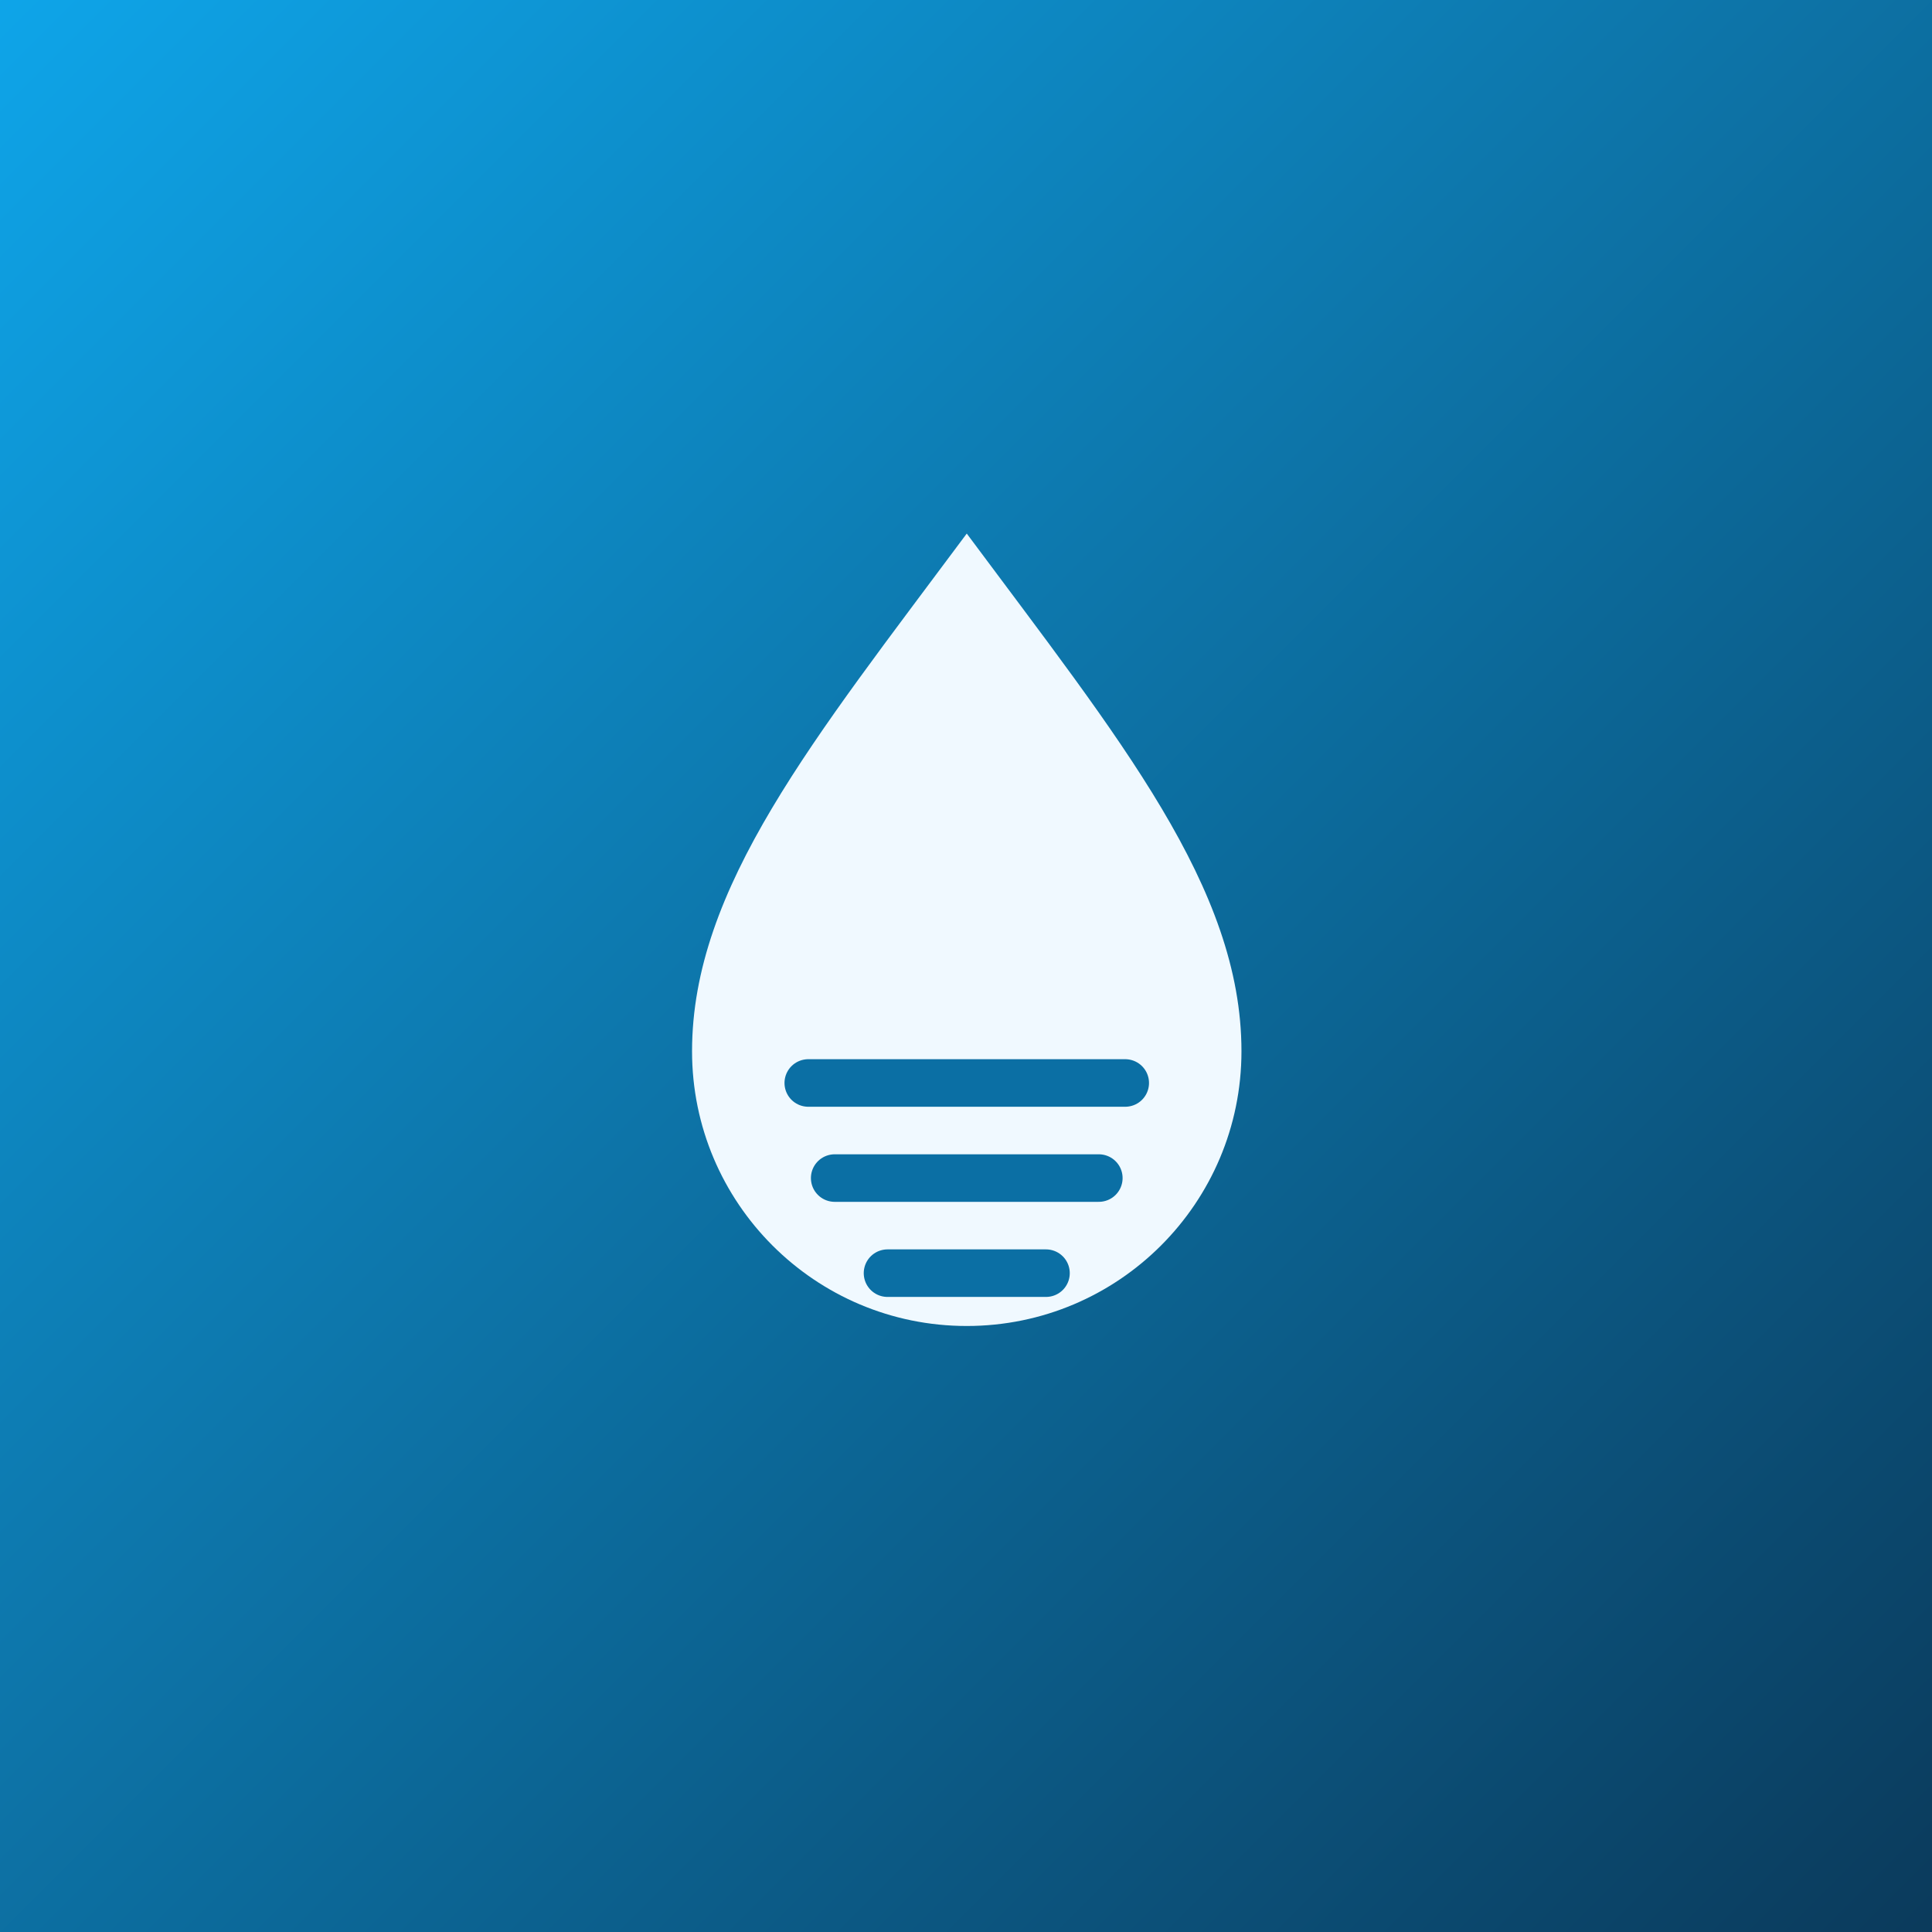
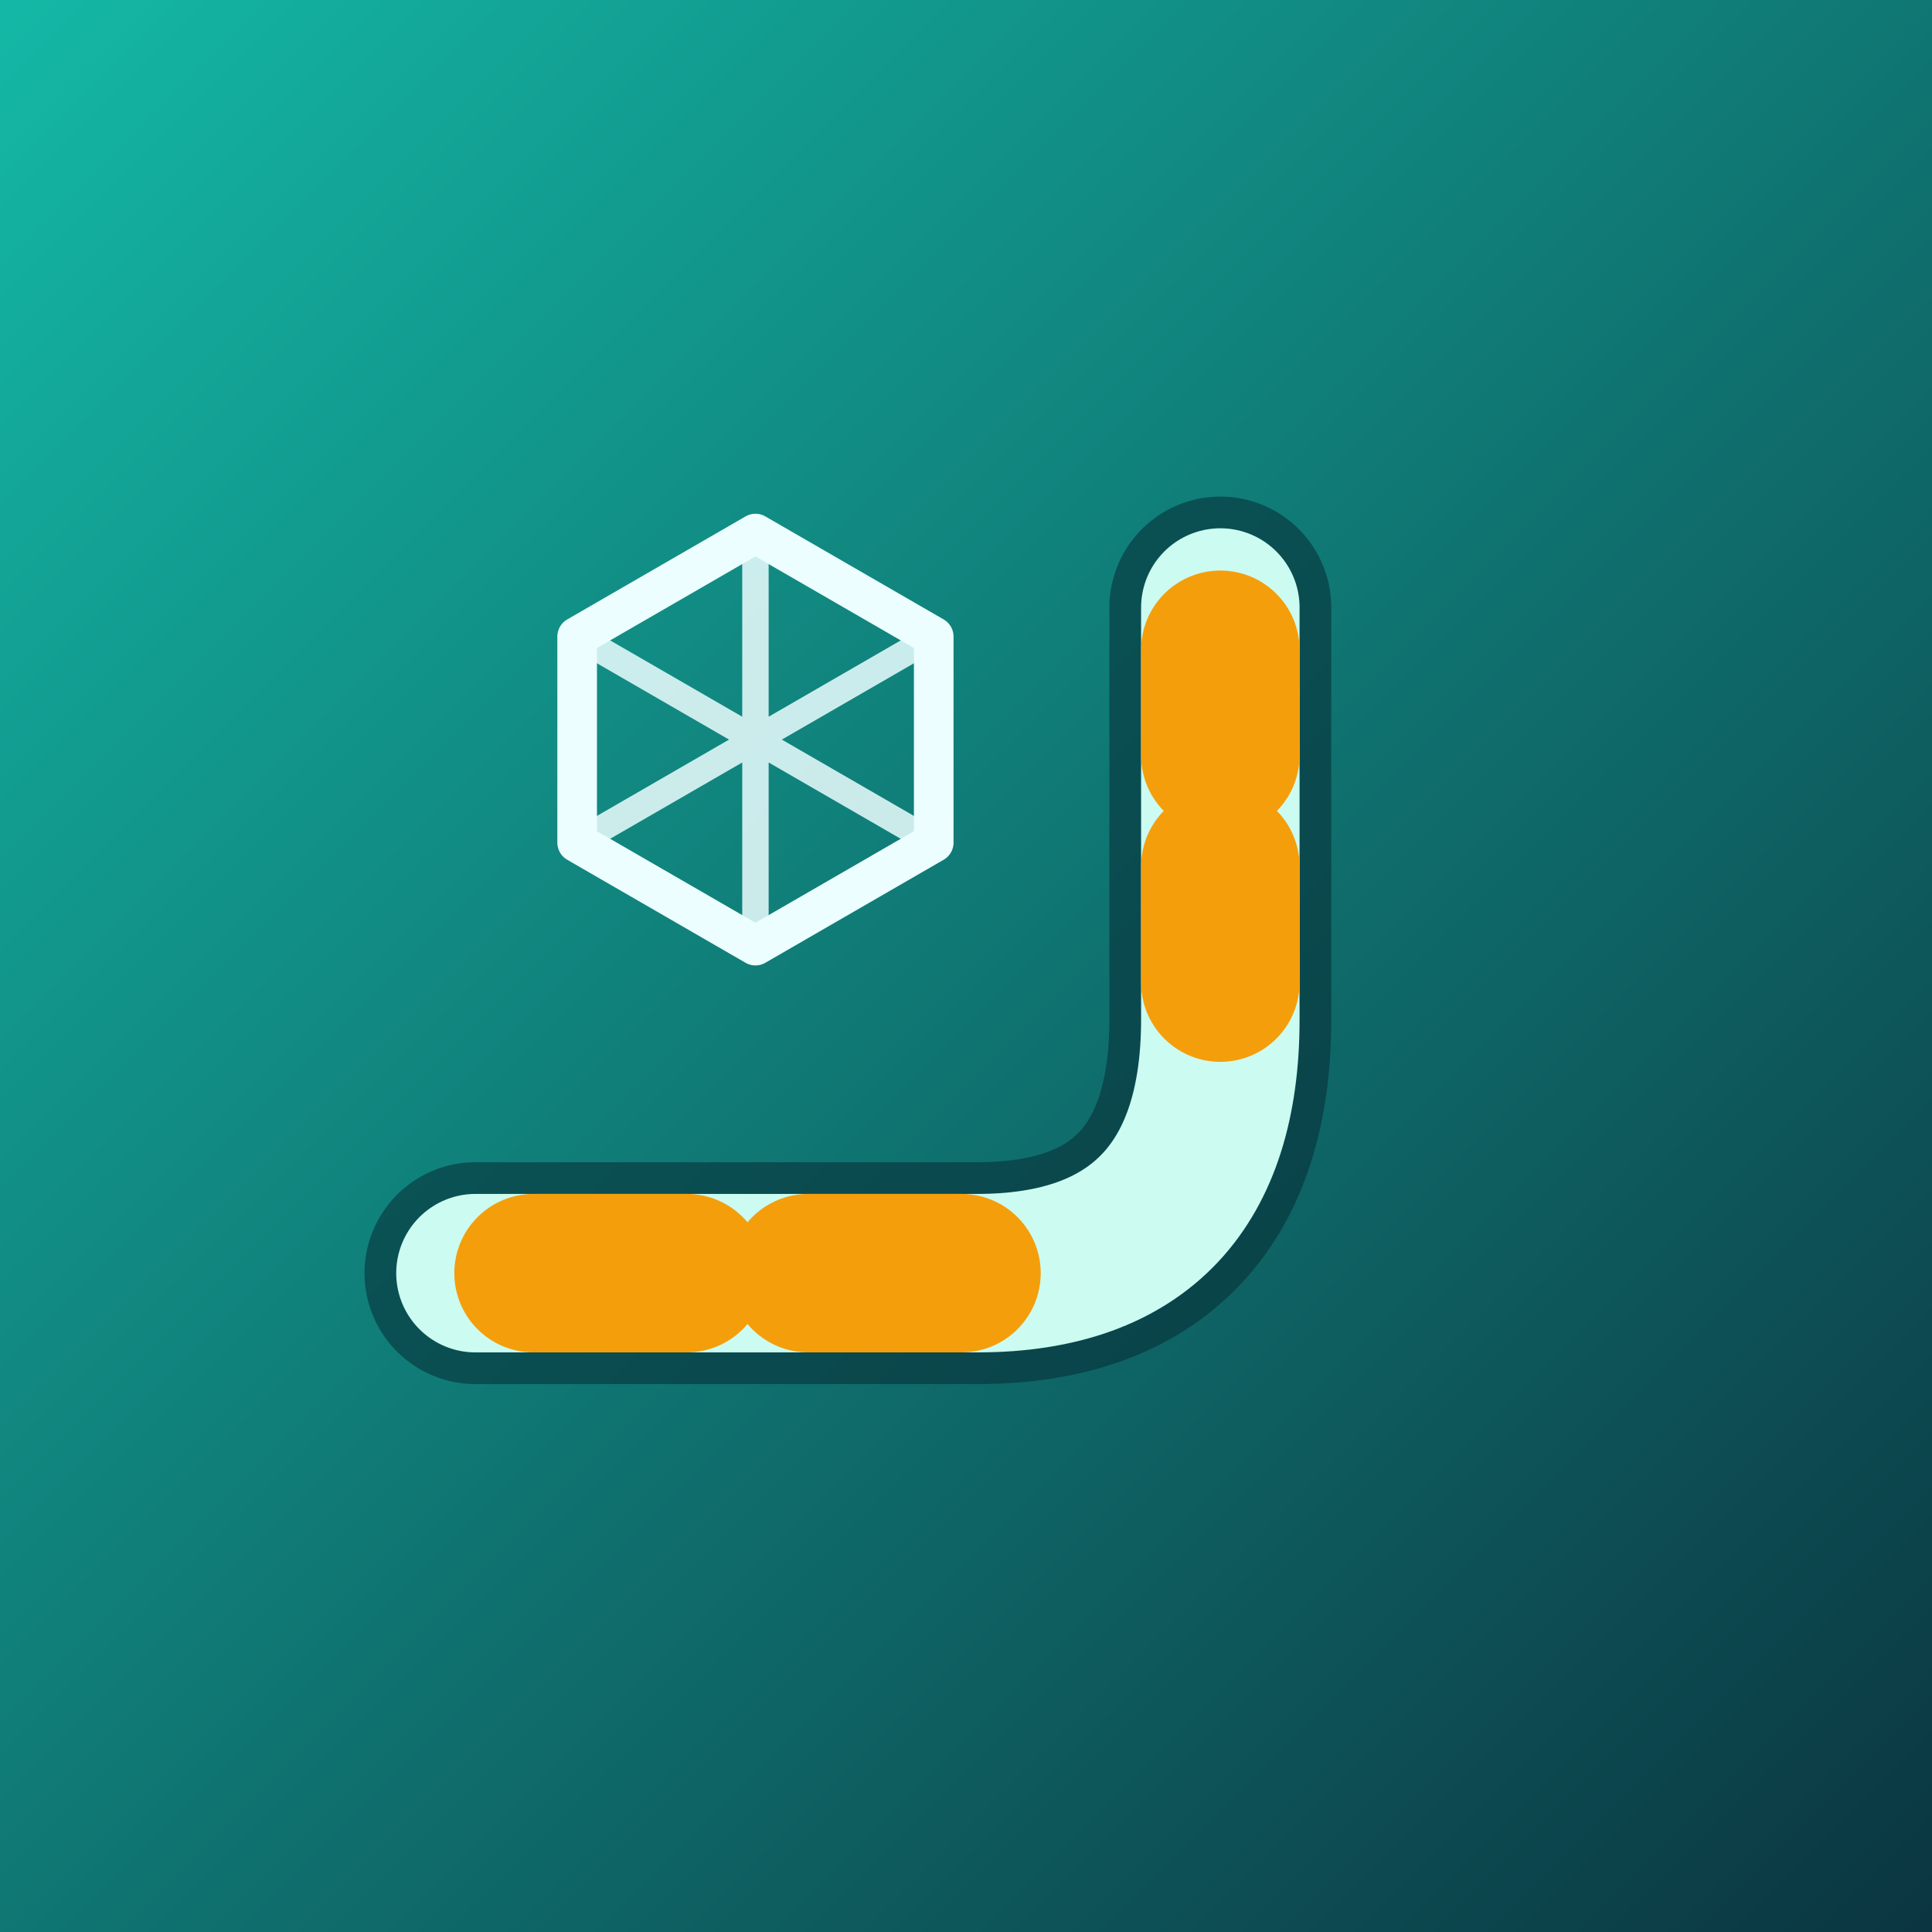
<svg xmlns="http://www.w3.org/2000/svg" viewBox="0 0 512 512">
  <defs>
    <linearGradient id="g" x1="0" y1="0" x2="1" y2="1">
-       <stop offset="0" stop-color="#0ea5e9" />
-       <stop offset="1" stop-color="#0b3a5b" />
+       <stop offset="0" stop-color="#14b8a6" />
+       <stop offset="1" stop-color="#0b3540" />
    </linearGradient>
  </defs>
  <rect width="512" height="512" fill="url(#g)" />
  <g transform="translate(77 77) scale(.7)">
-     <path d="M256 92c58 78 104 134 104 196a104 104 0 0 1-208 0c0-62 46-118 104-196z" fill="#f0f9ff" />
-     <path d="M196 300h120M206 336h100M226 372h60" stroke="#0b6fa4" stroke-width="18" stroke-linecap="round" />
+     <path d="M70 372h190c62 0 92-34 92-96V120" fill="none" stroke="#062a33" stroke-width="84" stroke-linecap="round" stroke-linejoin="round" opacity=".55" />
+     <path d="M70 372h190c62 0 92-34 92-96V120" fill="none" stroke="#ccfbf1" stroke-width="60" stroke-linecap="round" stroke-linejoin="round" />
+     <path d="M92 372h58M196 372h58M352 262v-44M352 176v-40" fill="none" stroke="#f59e0b" stroke-width="60" stroke-linecap="round" />
+     <g transform="translate(176 170)" fill="none" stroke="#ecfeff" stroke-width="15" stroke-linejoin="round" stroke-linecap="round">
+       <path d="M0-78 67.5-39v78L0 78-67.5 39v-78z" />
+       <path d="M0-78V78M-67.5-39 67.5 39M67.5-39-67.5 39" stroke-width="10" opacity=".85" />
+     </g>
  </g>
</svg>
